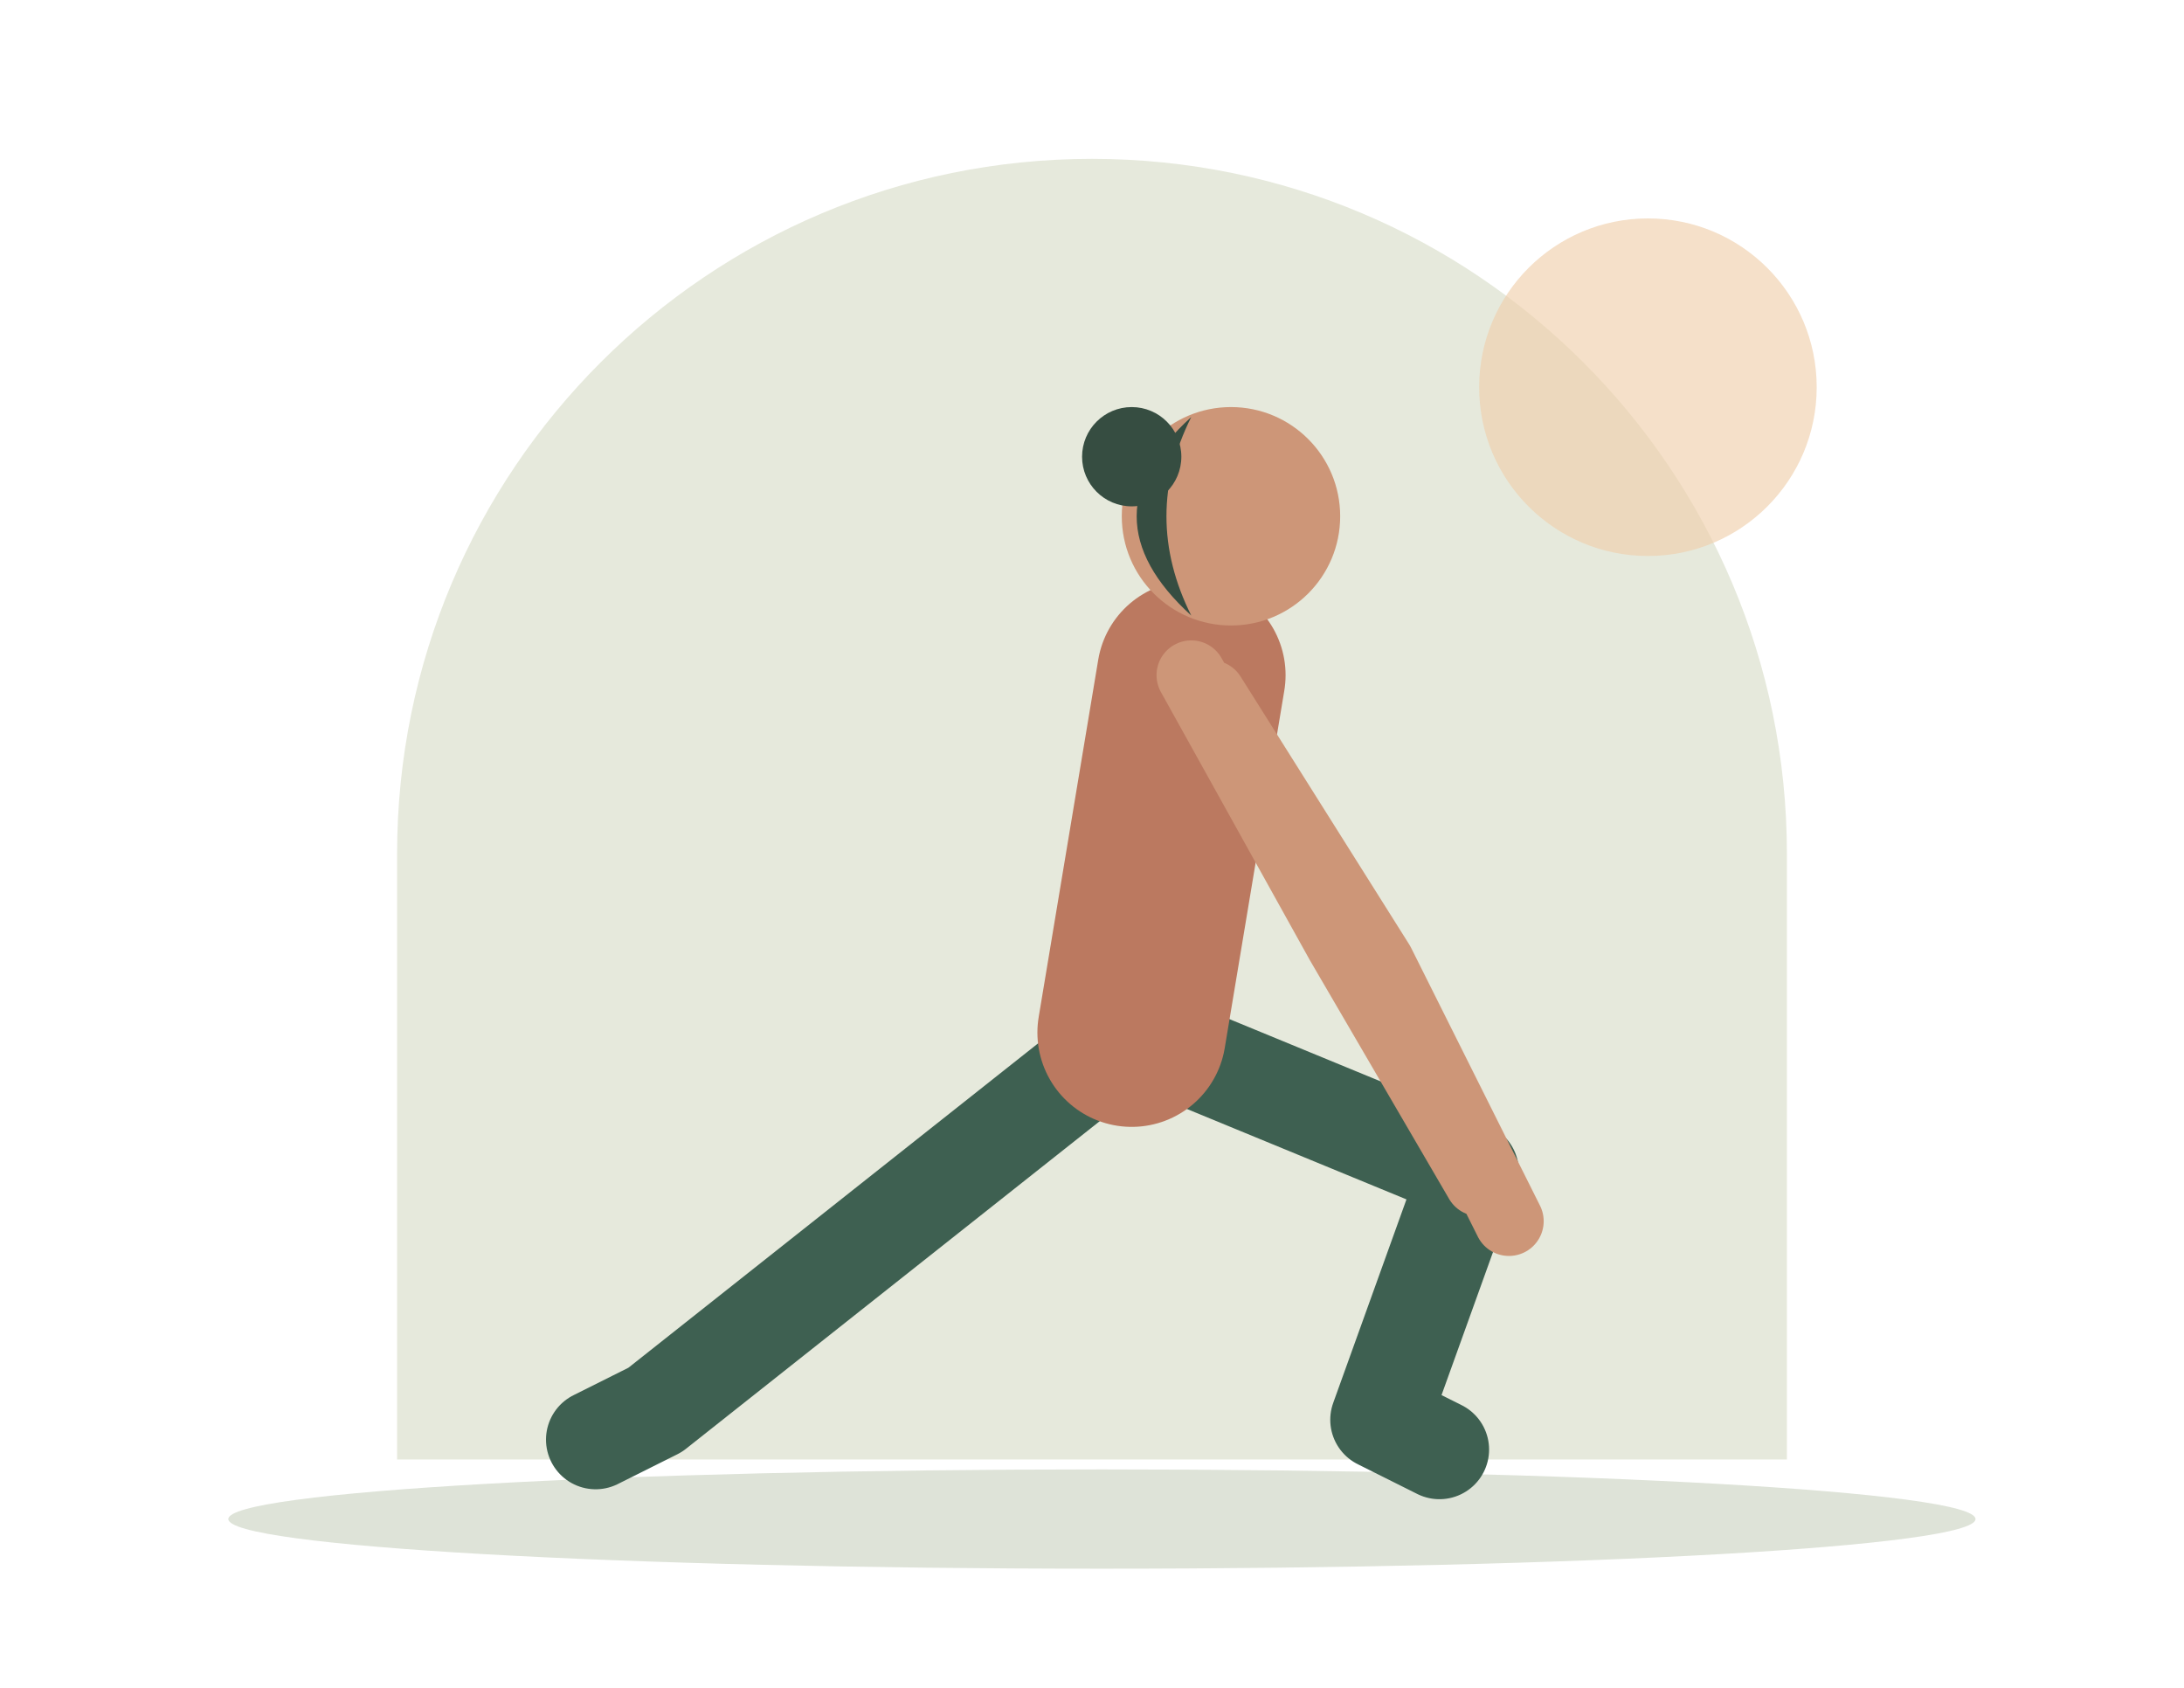
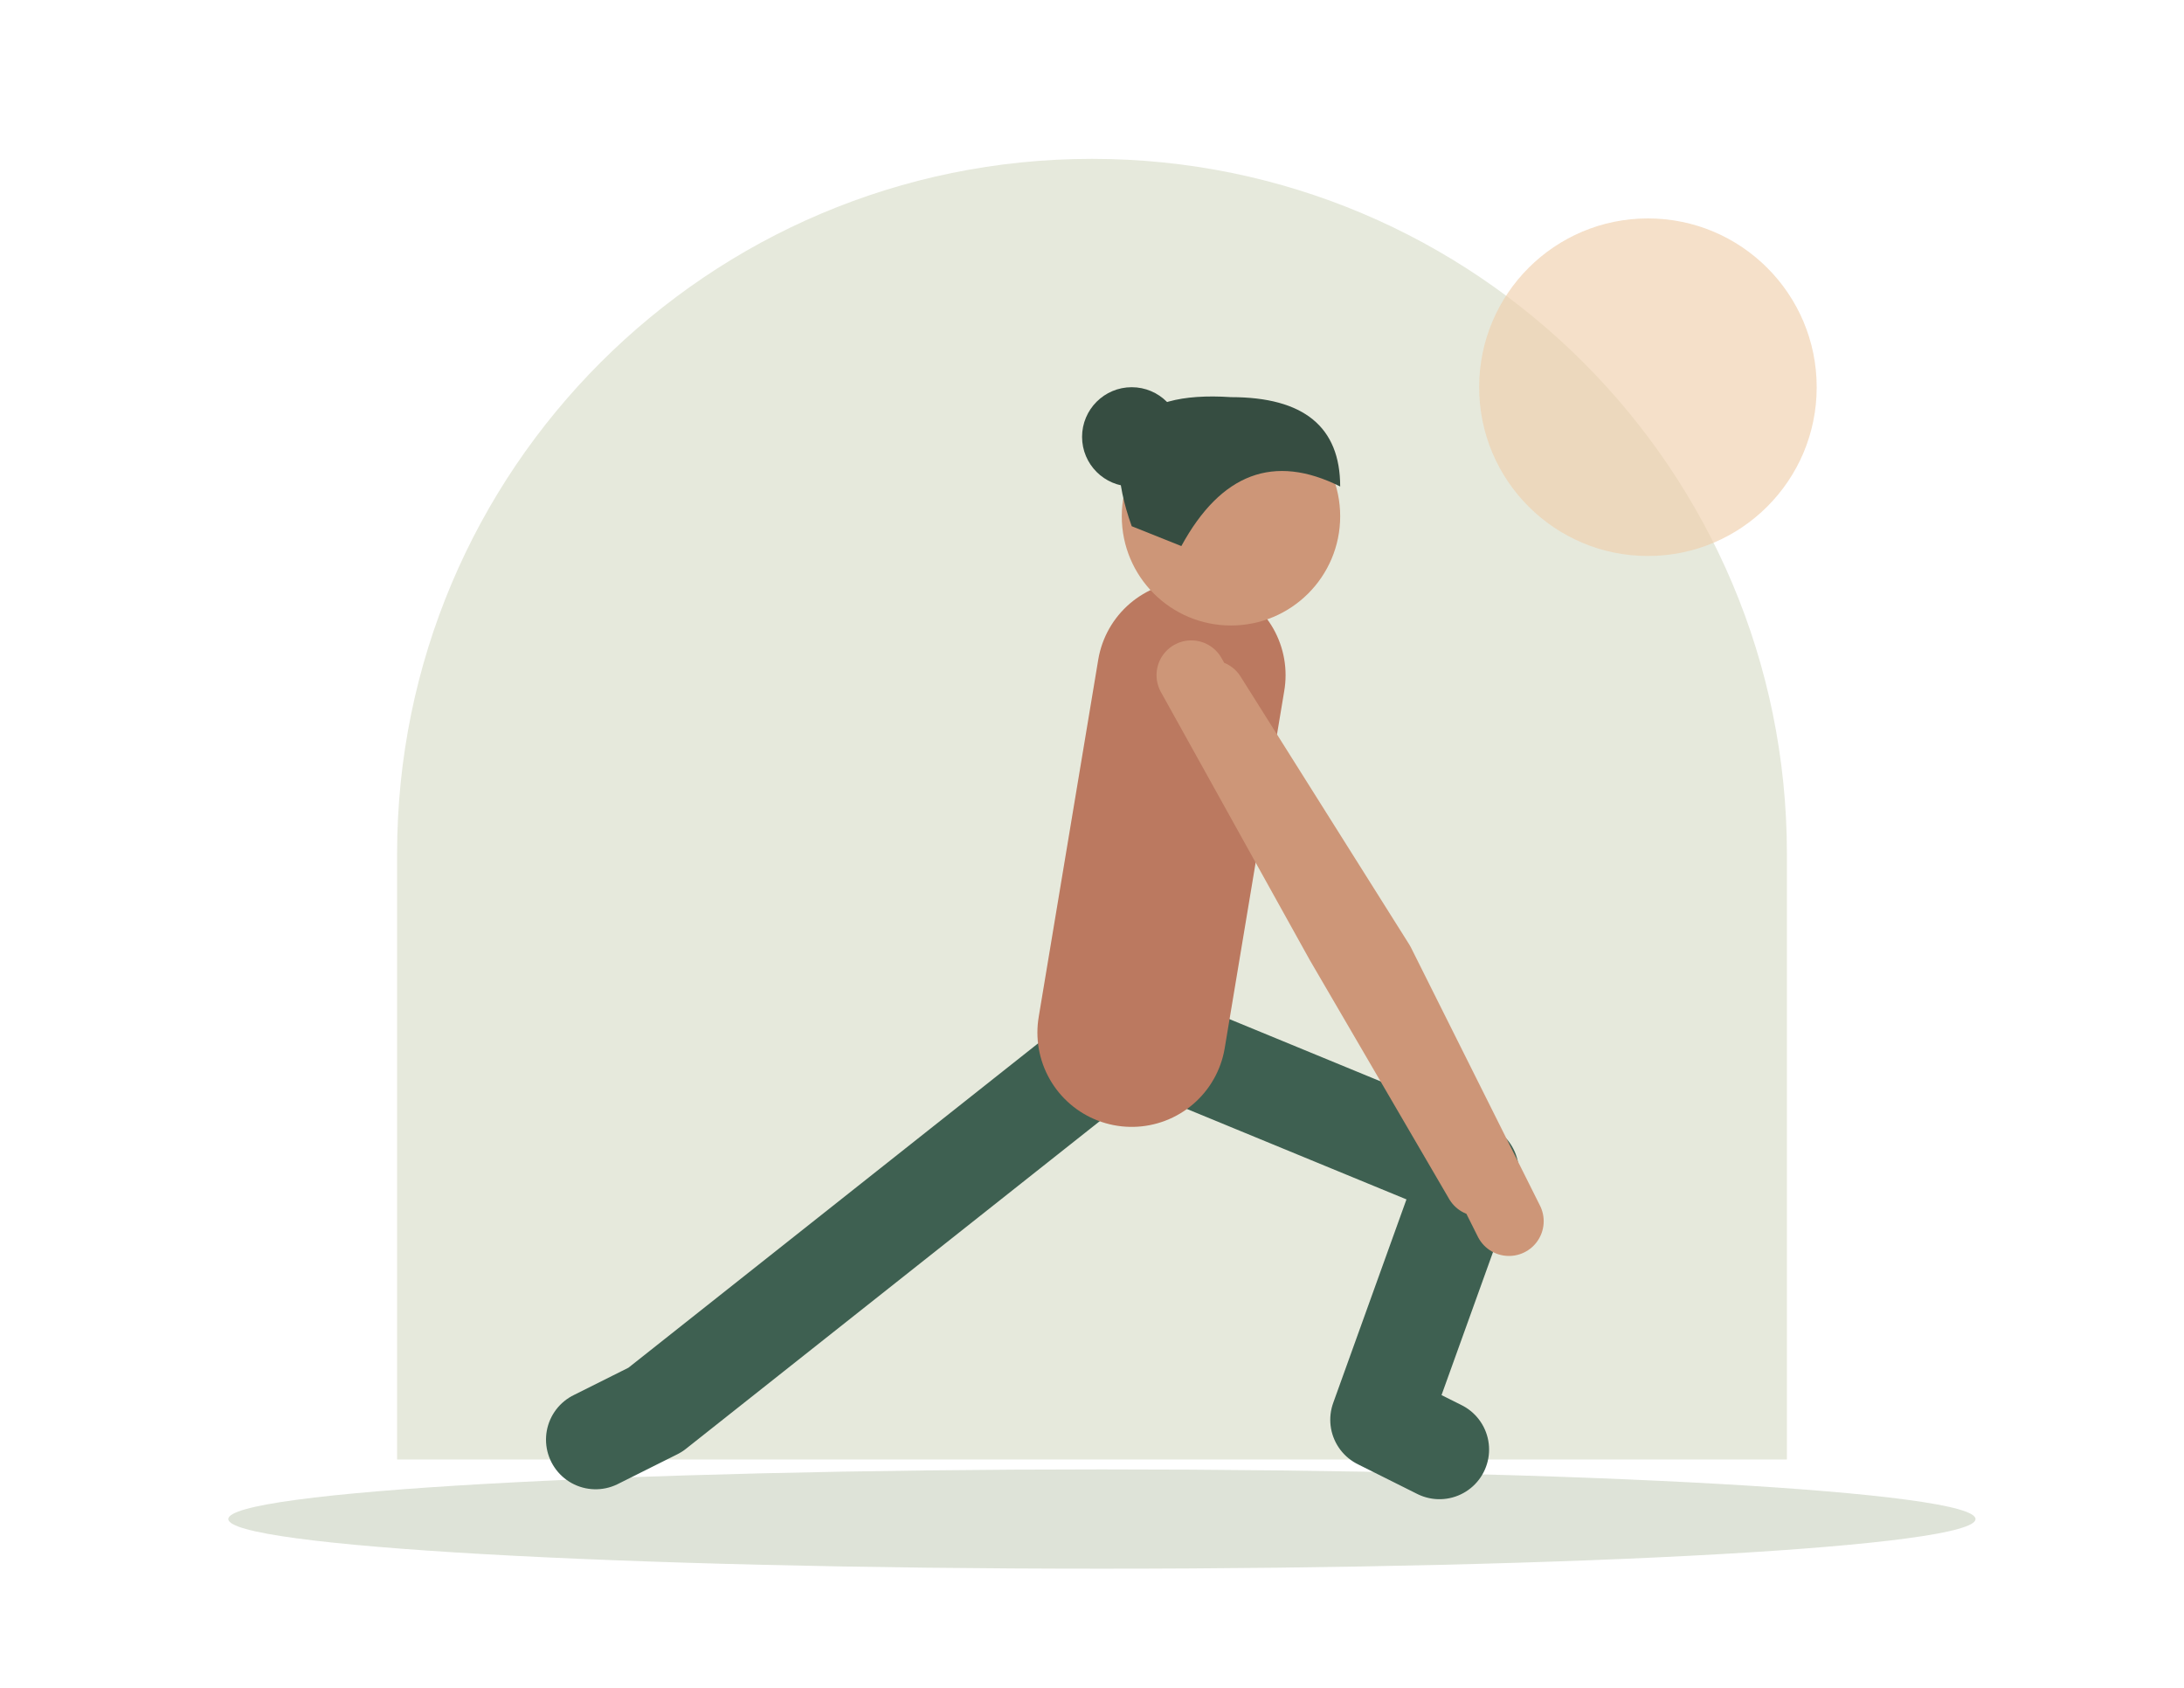
<svg xmlns="http://www.w3.org/2000/svg" width="440" height="340" viewBox="0 0 220 170">
  <path d="M40 147V86a70 70 0 0 1 140 0v61Z" fill="#e6e9dc" />
  <circle cx="166" cy="39" r="17" fill="#efcfac" opacity=".65" />
  <ellipse cx="111" cy="153" rx="88" ry="5" fill="#ccd4c3" opacity=".65" />
  <path d="M114 104 L90 123 L66 142 L60 145 M114 104 L148 118 L139 143 L145 146" stroke="#3e6051" stroke-width="10" fill="none" stroke-linecap="round" stroke-linejoin="round" />
  <path d="M120 68 C118 80 116 92 114 104" stroke="#bb7960" stroke-width="19" fill="none" stroke-linecap="round" />
  <path d="M120 68 L135 95 L149 119 M122 70 L139 97 L152 123" stroke="#cd9678" stroke-width="7" fill="none" stroke-linecap="round" stroke-linejoin="round" />
  <circle cx="124" cy="52" r="11" fill="#cd9678" />
-   <path d="M120 42 Q109 52 120 62 Q115 52 120 42 Z" fill="#364d41" />
-   <circle cx="114" cy="46" r="5" fill="#364d41" />
+   <path d="M114 53 Q109 39 124 40 Q135 40 135 49 Q125 44 119 55Z" fill="#364d41" />
+   <circle cx="114" cy="44" r="5" fill="#364d41" />
</svg>
